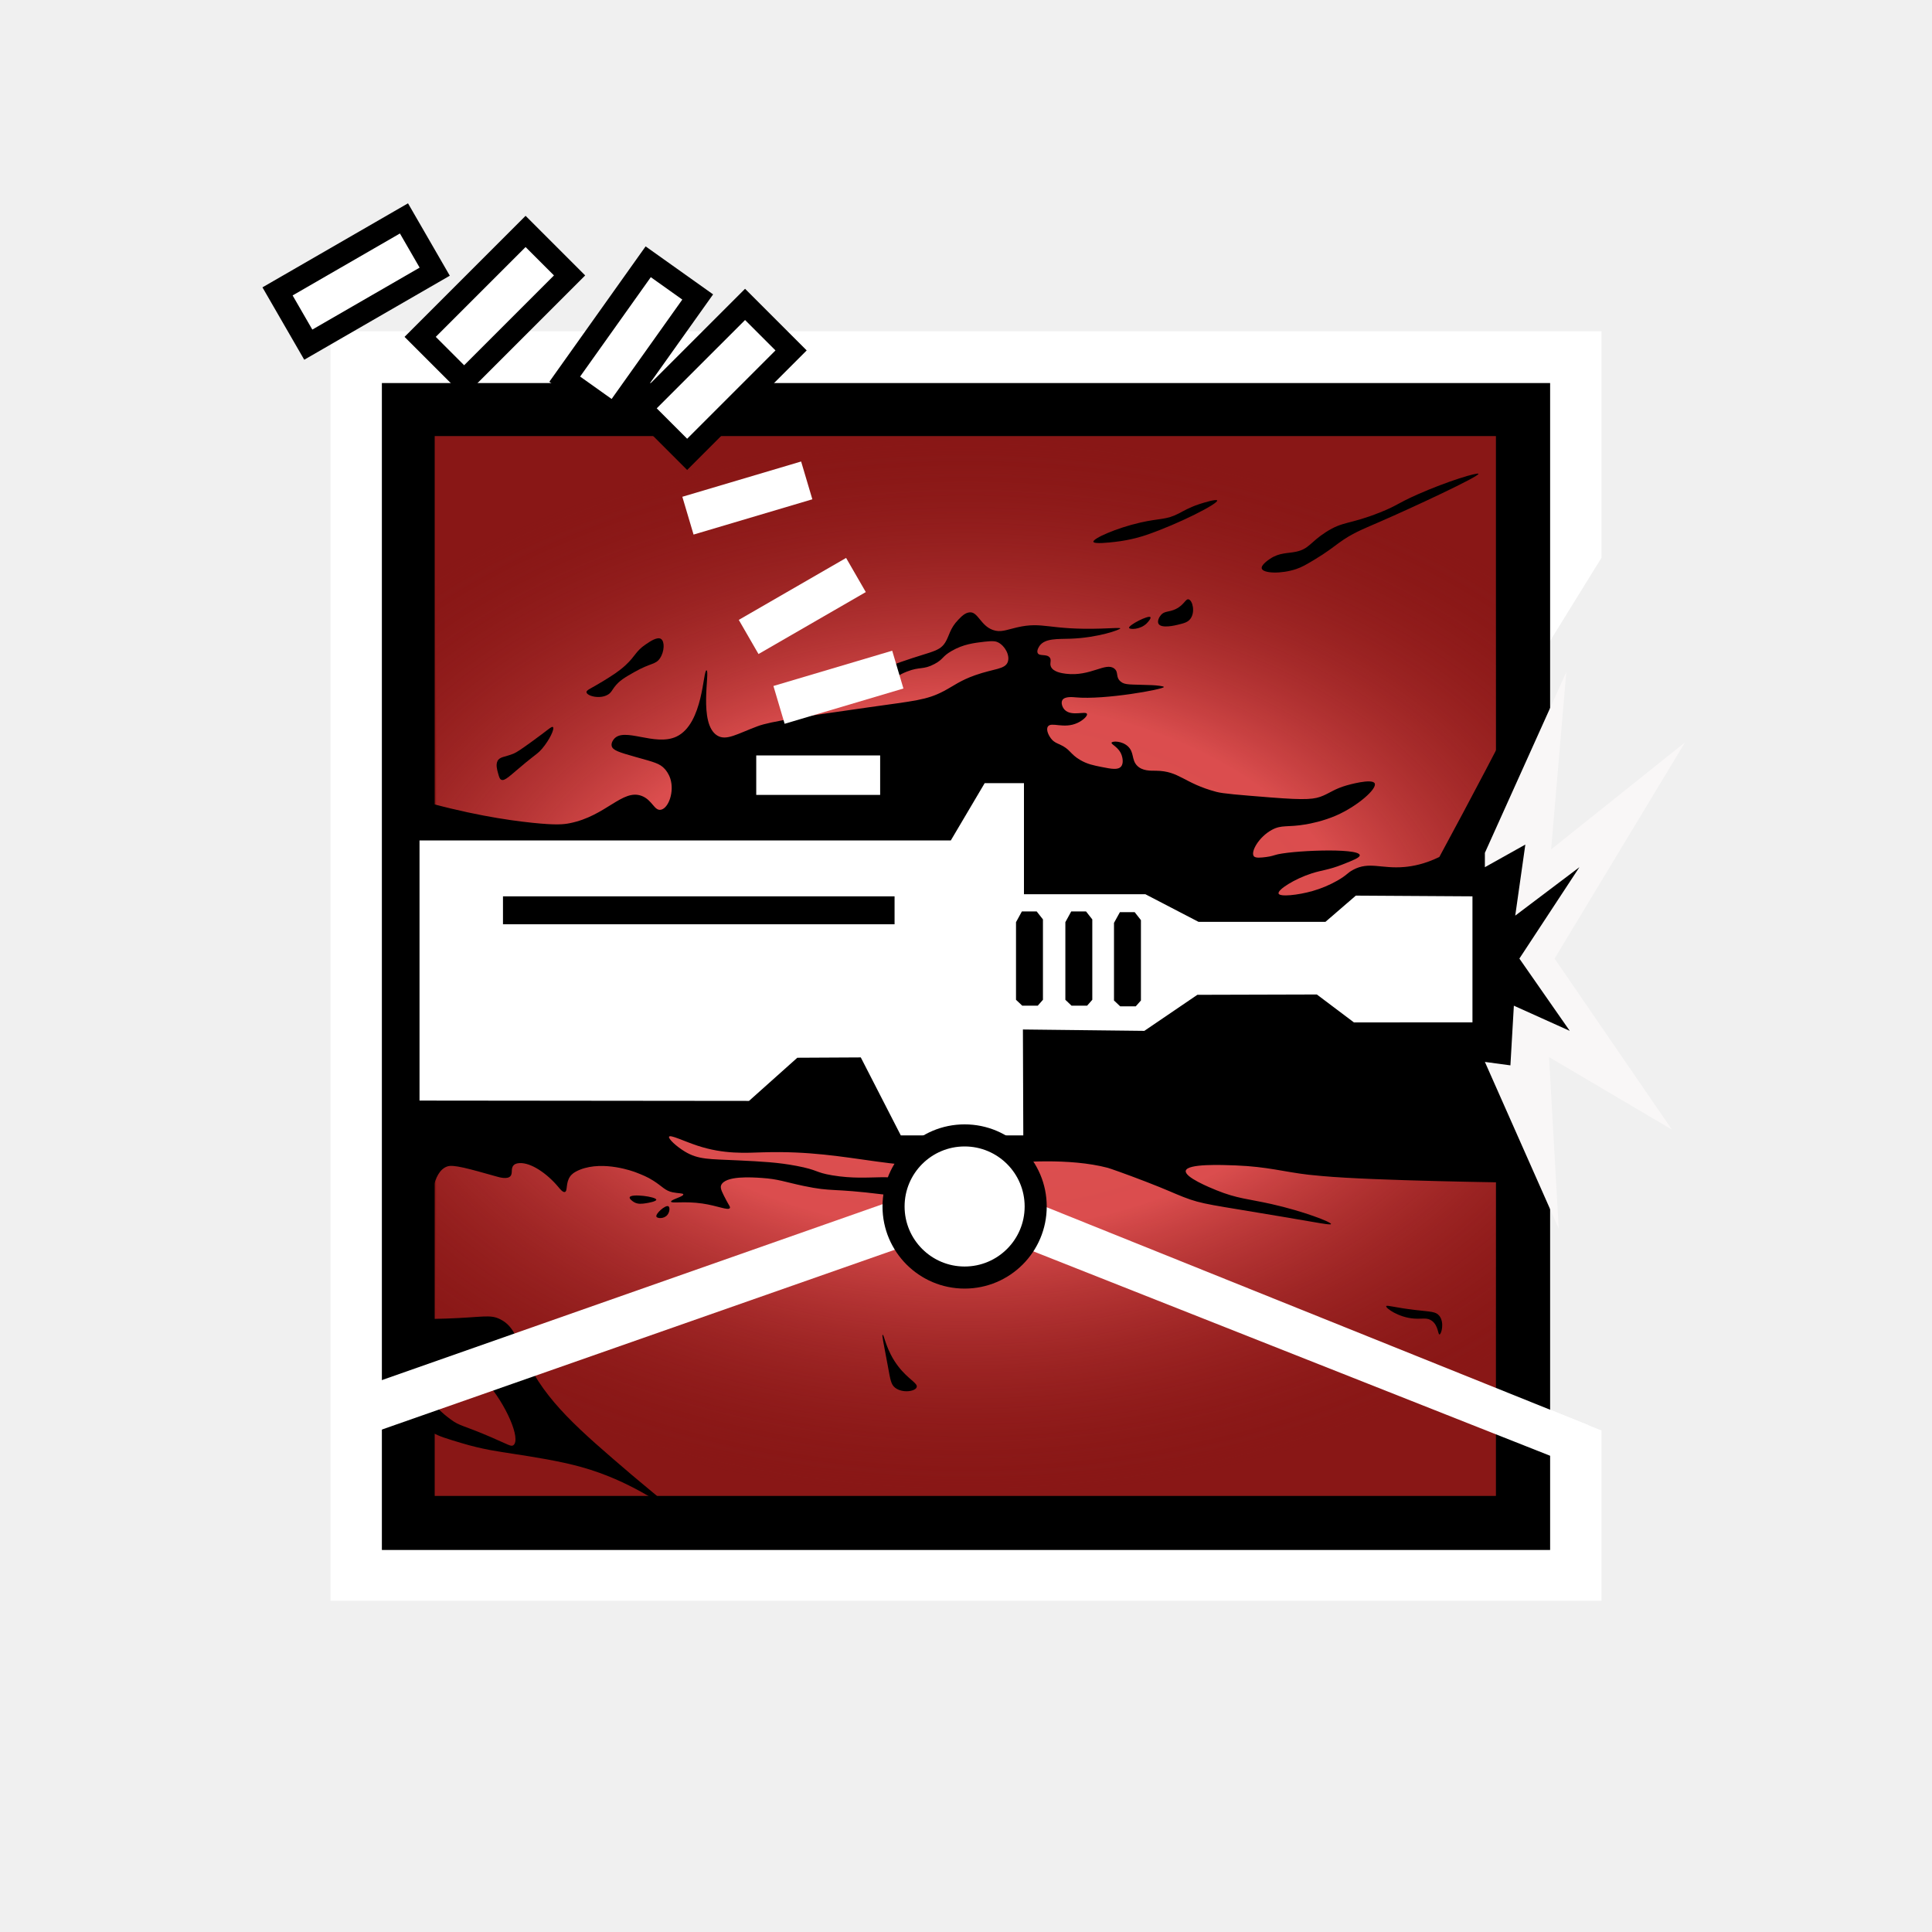
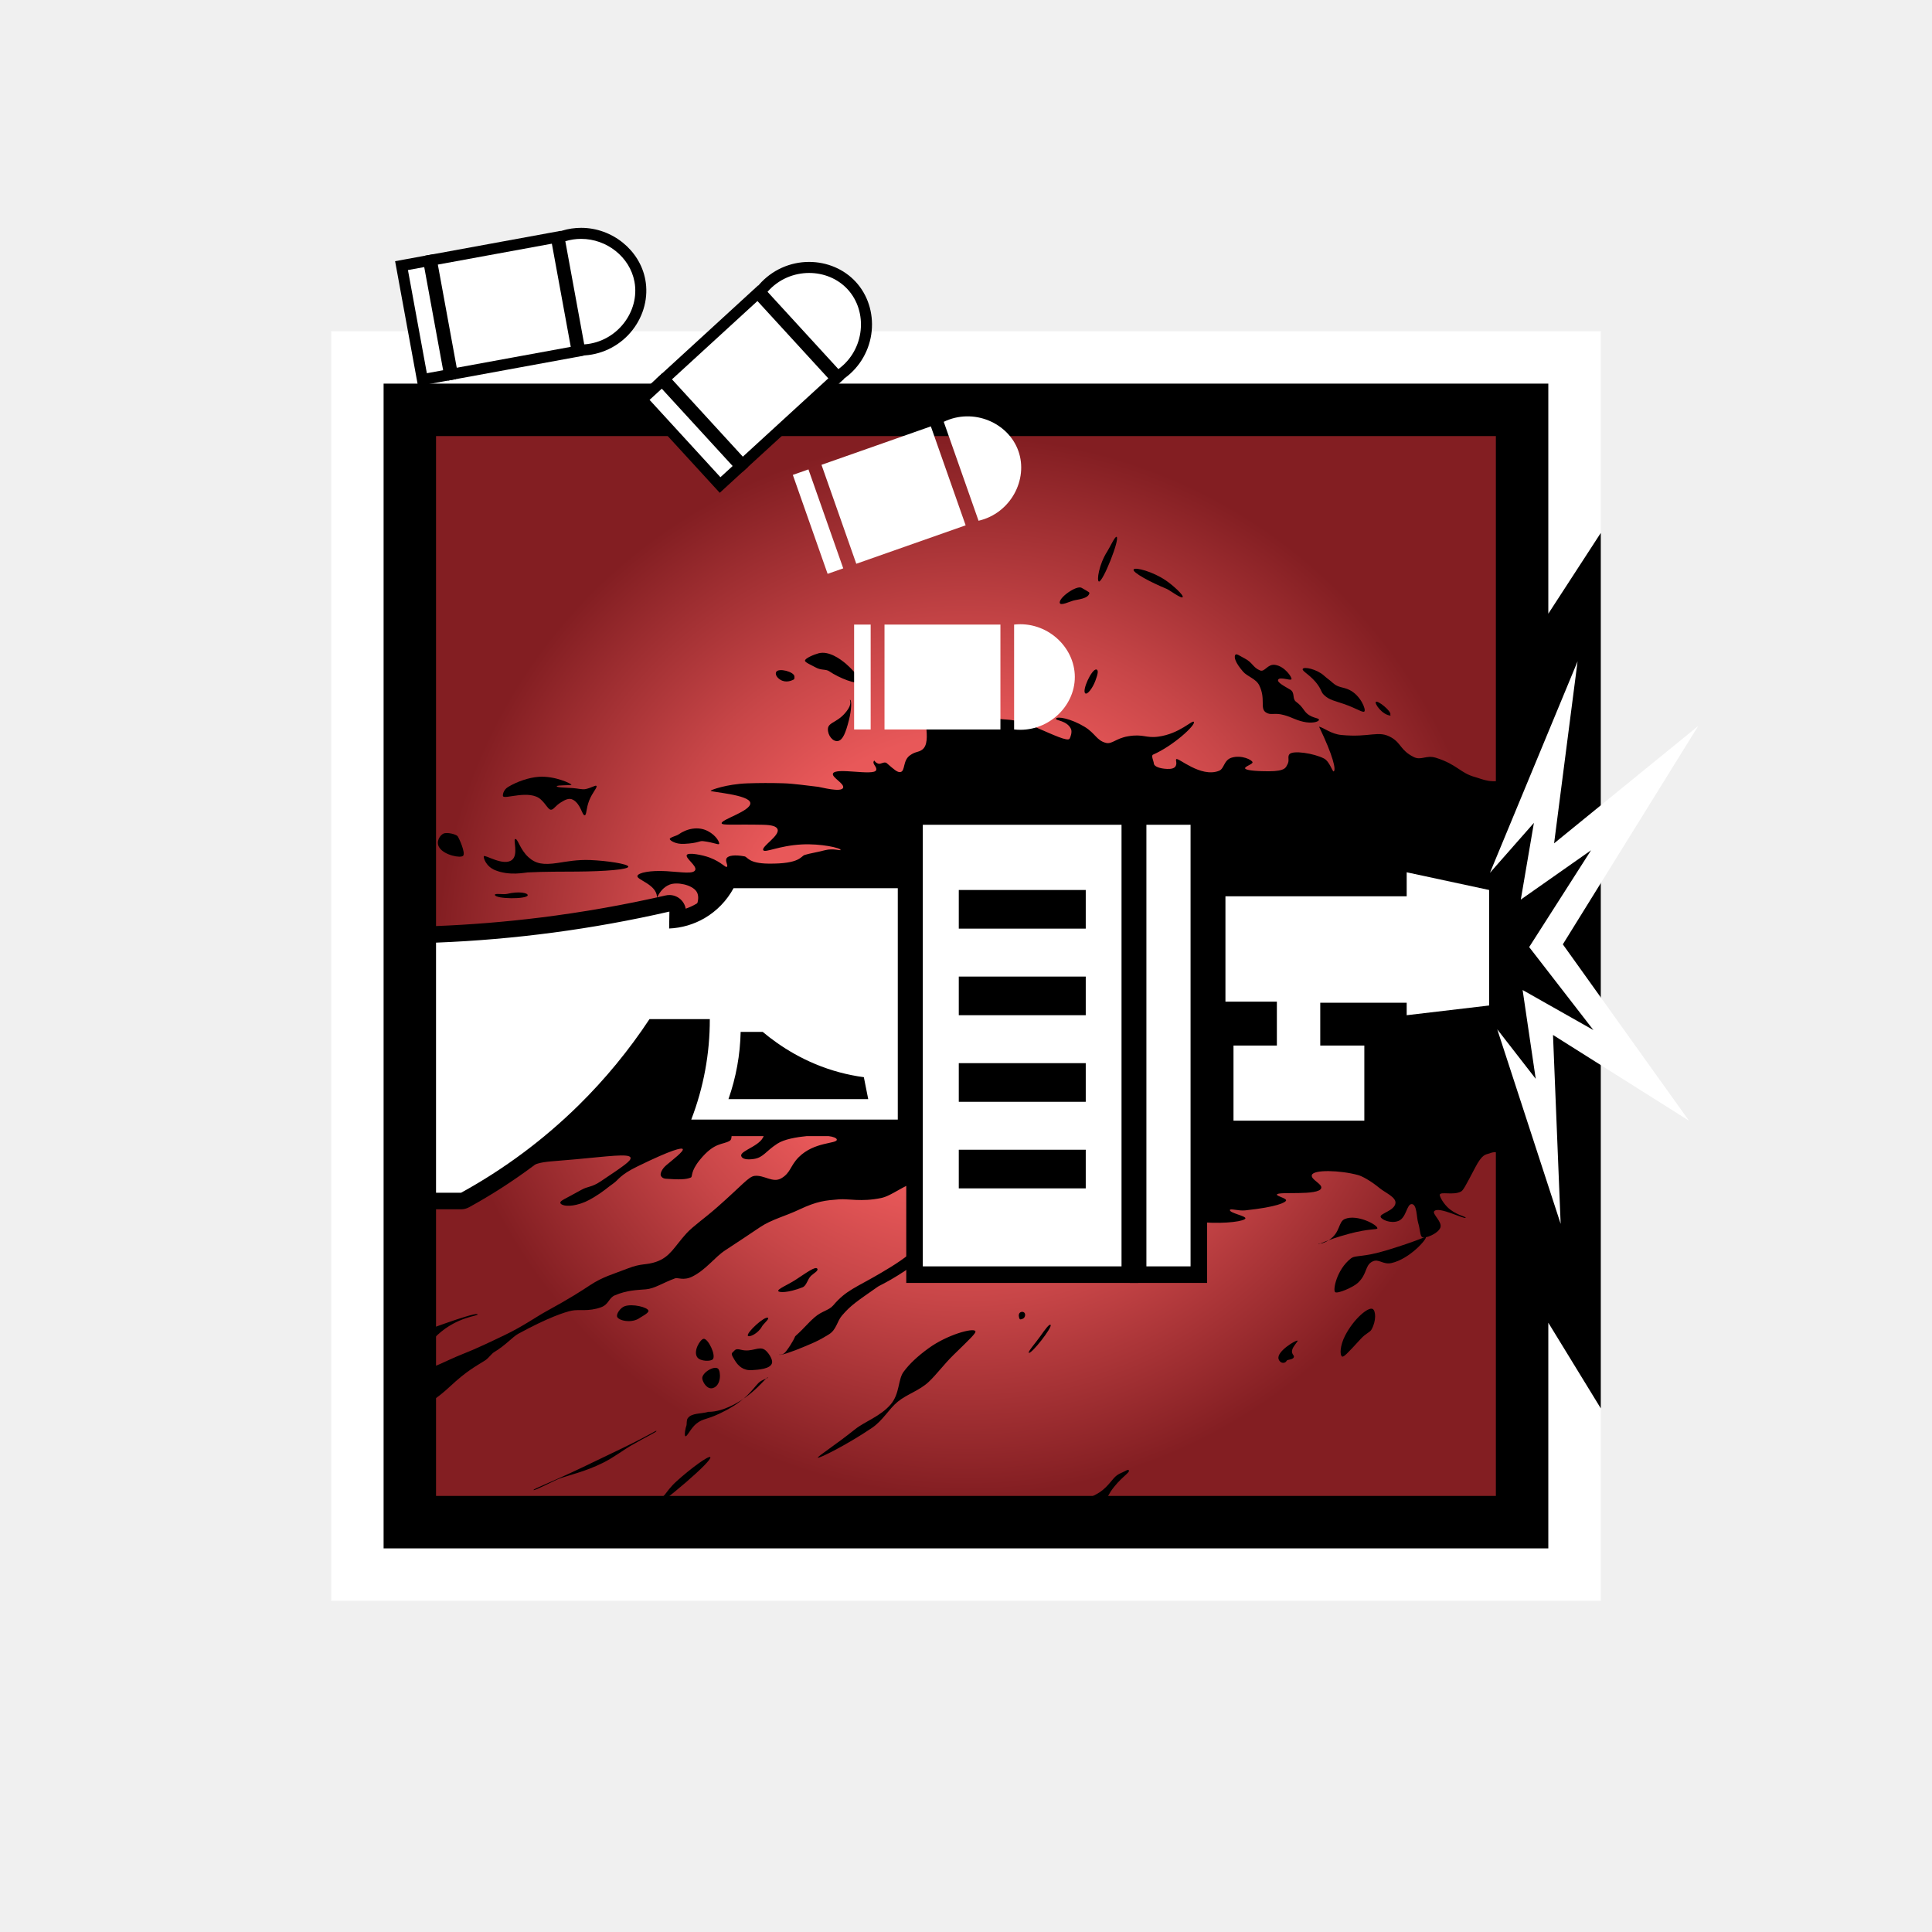
<svg xmlns="http://www.w3.org/2000/svg" viewBox="0 0 350 350">
  <switch>
    <g>
-       <path d="M279.583 118.104l10.545-17.061V60H59.872v230h230.256v-30.851l-10.448-4.219-.097-136.826z" fill="#fff" />
-       <path d="M280.82 280.794H69.18V69.39h211.64v105.702l-2.001 15.518 2.001 19.731v70.453z" />
-       <path fill="#891716" d="M78.75 79H271v192H78.75z" />
-       <radialGradient id="tachanka-a" cx="175" cy="175" r="96" gradientTransform="matrix(0 -1 1.5 0 -87.5 350)" gradientUnits="userSpaceOnUse">
-         <stop offset="0" stop-color="#fd6566" stop-opacity=".75" />
-         <stop offset=".5" stop-color="#f96263" stop-opacity=".726" />
-         <stop offset="1" stop-color="#891716" stop-opacity="0" />
+       <path fill="#fff" d="M60 60h230v230H60z" />
+       <path d="M280.492 280.5h-211v-211h211v41.676L290 96.539v158.604l-9.508-15.521V280.5z" />
+       <radialGradient id="tachanka-a" cx="174.992" cy="175" r="96" gradientUnits="userSpaceOnUse">
+         <stop offset=".433" stop-color="#e85859" />
+         <stop offset=".629" stop-color="#c84648" />
+         <stop offset="1" stop-color="#831e22" />
      </radialGradient>
-       <path fill="url(#tachanka-a)" d="M79 79h192v192H79z" />
+       <path fill="url(#tachanka-a)" d="M78.992 79h192v192h-192z" />
+       <path d="M273.199 141.026c-2.882 1.109-4.651.103-5.941-.244-2.737-.736-3.25-2.283-7.11-3.499-1.809-.569-2.671.557-4.069-.158-2.408-1.231-2.202-2.458-4.004-3.512-2.385-1.395-3.798.044-9.075-.465-1.87-.181-3.069-1.265-4.04-1.512 2.599 5.402 3.086 7.826 2.665 8.105-.242.161-.718-1.794-1.79-2.34-1.842-.939-5.629-1.518-6.25-.762-.393.478.072 1.093-.348 1.832-.286.503-.297 1.246-3.357 1.25-2.744.004-4.255-.214-4.32-.528-.073-.355 1.42-.76 1.347-1.108-.091-.43-1.972-1.364-3.76-.834-1.467.434-1.33 2.002-2.31 2.388-3.337 1.312-7.468-2.534-7.748-2.099-.149.232.165.585-.072 1.174-.193.481-.814.617-1.598.583-1.264-.055-2.362-.411-2.394-1.01-.02-.376-.533-1.405-.151-1.572 3.665-1.598 7.787-5.38 7.405-5.942-.271-.398-2.559 2.143-6.411 2.673-2.325.32-2.747-.537-5.517-.061-2.215.38-2.895 1.483-4.017 1.192-1.671-.434-1.921-1.736-3.83-2.899-2.473-1.506-5.045-1.98-5.204-1.473-.106.337 2.008.319 2.718 1.848.264.568-.121 1.576-.253 1.773-.365.538-2.957-.707-5.93-1.986-1.651-.71-3.386-1.373-5.522-1.487-2.243-.12-4.067-.695-5.591-.3-1.877.487-3.405 1.531-5.337.519-1.836-.962-2.808-2.977-3.451-2.637-1.255.663 1.142 6.467-.894 7.893-.727.509-1.155.28-2.173.996-1.356.953-.846 2.869-1.734 3.037-.559.106-1.141-.442-2.483-1.6-.457-.395-1.085.262-1.578.071-.728-.283-.616-.769-.792-.41-.252.514.636 1.015.451 1.582-.37 1.138-7.409-.561-7.835.642-.241.682 2.096 1.793 1.844 2.554-.305.923-4.029-.105-4.495-.156-2.158-.234-4.363-.589-6.423-.649a100.858 100.858 0 00-6.448.016c-3.768.138-6.621 1.206-6.633 1.345-.021.244 7.03.684 7.188 2.207.153 1.473-5.378 3.014-5.194 3.689.109.401 2.179.153 7.431.262 1.696.035 2.49.285 2.695.808.453 1.152-2.942 3.122-2.597 3.787.294.565 2.844-.823 7.02-1.032 3.419-.172 7.012.625 7.001 1.004-.005.178-1.309-.347-2.82.039-1.887.481-2.574.528-3.683.86-.735.221-.766 1.638-6.552 1.574-3.668-.041-3.762-1.203-4.349-1.313-1.802-.338-2.906-.137-3.22.297-.383.531.296 1.318.031 1.58-.251.248-.946-.837-3.144-1.664-1.241-.466-3.839-.976-4.126-.472-.32.563 1.787 1.913 1.541 2.685-.27.846-2.497.412-5.261.252-2.861-.165-5.082.265-5.231.867-.172.695 3.388 1.488 3.547 3.747.066.935-.744 1.193-.579 1.286.278.156.652-2.609 2.889-3.471 1.339-.515 3.986.02 4.831 1.23.831 1.191-.052 3.431-1.266 4.346-1.953 1.473-4.683-.676-9.445-1.423-2.305-.361-3.333.54-5.526 1.082-1.376.34-3.379-.368-5.969.087-3.993.7-6.282 1.132-8.445 1.153-2.395.023-4.413.91-8.355 1.537-1.855.295-4.409-.269-7.202.52-2.064.583-4.708 1.131-7.172 2.127.033 2.374-.011 5.022.022 7.396s.446 4.742.479 7.116-.147 4.75-.114 7.124-.181 4.751-.148 7.124.241 4.745.274 7.118.951 4.166.984 6.539c3.487.867 5.868 1.06 8.274 1.126 4.101.113 7.077.62 8.91-.384.912-.5 2.748-2.354 6.032-3.295 1.28-.367 2.736-.392 6.798-.754 5.704-.509 9.75-1.112 9.938-.288.126.55-1.023 1.354-5.429 4.3-1.671 1.118-2.247.825-3.528 1.551-2.879 1.631-3.831 1.913-3.761 2.329.07.413 1.144.752 2.896.347 1.203-.278 2.083-.696 3.211-1.376 1.711-1.031 2.276-1.63 3.582-2.553.858-.606 1.092-1.455 4.206-2.981 6.462-3.168 8.085-3.446 8.274-3.188.274.373-1.789 1.918-2.97 2.926-.843.719-1.105 1.506-1.01 1.839.067.236.346.575.91.617 2.421.179 3.7.154 4.548-.223.366-.163-.158-1.009 1.637-3.208 2.66-3.26 4.133-2.683 5.386-3.429.697-.415.015-1.892.741-2.434 1.477-1.101 2.127-1.948 2.871-2.015.945-.086 2.669 1.924 2.633 3.11-.066 2.165-4.4 3.032-4.148 4.065.138.566 1.026.743 2.288.55 1.74-.266 2.102-1.367 4.245-2.761 1.27-.826 3.323-1.157 5.591-1.43 2.583-.311 5.207.108 5.197.701-.014.772-4.101.337-6.927 3.192-1.51 1.525-1.434 2.821-3.136 3.804-1.559.901-3.098-.644-4.836-.439-1.088.128-2.192 1.643-6.74 5.648-2.459 2.165-4.398 3.446-5.607 4.772-2.193 2.406-2.926 4.272-5.486 5.146-1.949.665-2.545.193-5.159 1.211-2.687 1.047-4.514 1.509-6.778 3-1.524 1.003-3.587 2.365-7.946 4.744-1.838 1.003-4.281 2.756-7.558 4.319-2.331 1.112-4.981 2.412-7.954 3.579-2.241.88-5.037 2.447-8.971 3.626-.374 1.769-2.119 2.554-2.492 4.323-.374 1.769-.245 3.819-.618 5.588.808-.515 1.817-2.12 3.234-3.22 1.676-1.301 2.927-.888 6.898-4.587 3.019-2.811 4.496-3.544 6.375-4.731.571-.36 1.163-1.216 1.607-1.48 2.084-1.242 3.362-2.777 4.386-3.335 5.492-2.995 8.458-3.929 9.648-4.184 1.347-.288 3.06.218 5.349-.619 1.433-.525 1.377-1.694 2.501-2.164 2.224-.928 3.886-.946 5.603-1.085 1.628-.132 3.023-1.158 5.324-1.996.467-.17 1.536.477 3.126-.327 2.514-1.27 4.035-3.51 5.962-4.762 2.265-1.472 4.287-2.833 6.304-4.186 2.048-1.374 4.585-1.999 7.008-3.146 3.352-1.585 4.793-1.683 7.284-1.886 1.683-.137 4.022.508 7.628-.239 1.969-.408 4.037-2.347 7.01-3.167 1.794-.494 4.536-.713 5.414.336.861 1.029-.129 3.627-1.73 6.207-1.087 1.751-2.333 3.79-3.889 5.289-2.202 2.122-4.481 3.514-6.865 4.919-4.548 2.681-6.271 3.092-8.618 5.862-.789.932-2.057 1.006-3.376 2.165-1.424 1.251-1.676 1.777-3.514 3.435 0 0-.436 1.125-1.671 2.744-.622.816-1.284.526-1.245.573.193.234 2.198-.438 4.809-1.538 2.24-.944 2.62-1.162 4.175-2.101 1.416-.855 1.481-2.349 2.397-3.42 1.629-1.905 2.64-2.526 6.513-5.247.394-.277 3.302-1.48 8.179-5.198 3.083-2.35 4.695-4.767 6.257-6.141 4.384-3.856 4.596-3.913 7.13-4.968 2.091-.87 4.224-1.246 6.669-1.245 2.053.001 4.109 1.121 6.638 1.6 2.031.385 4.354.245 6.812.867 2.043.517 4.348.728 6.754 1.368.467.124 4.709 1.653 10.492 2.067 4.293.307 7.602-.241 7.655-.728.048-.445-2.88-.962-2.818-1.501.039-.343 1.545.192 2.769.062 5.826-.616 7.378-1.457 7.416-1.814.042-.401-1.71-.747-1.666-1.051.091-.631 7.633.289 8.031-1.178.206-.759-1.918-1.543-1.703-2.348.275-1.033 5.138-.893 8.401-.002.651.178 2.191.97 3.866 2.352.995.821 2.968 1.629 2.888 2.686-.108 1.428-2.895 1.912-2.694 2.538.165.512 1.86 1.261 3.229.728 1.466-.571 1.478-3.084 2.417-3.049.948.035.855 2.398 1.148 3.367.387 1.278.328 2.342.735 2.624.456.316 2.844-.592 3.29-1.719.413-1.043-1.516-2.486-1.113-2.98.798-.978 5.516 1.556 5.699 1.17.094-.199-1.961-.534-3.342-1.953-.994-1.021-1.398-2.045-1.346-2.224.173-.596 2.471.169 3.835-.557.402-.214.72-.801 2.574-4.34 1.292-2.467 1.863-2.334 2.543-2.558.66-.217 1.559-.765 3.535 1.262 0-2.319-.517-4.571-.517-6.891 0-2.319 1.404-4.638 1.404-6.958s-.741-4.638-.741-6.958-.541-4.638-.541-6.958c0-2.319.739-4.638.739-6.958s.576-4.638.576-6.958-.67-4.638-.67-6.958c0-2.319-.127-4.638-.127-6.958s.149-4.638.149-6.958-.39-4.326-.39-6.645zM223.754 118.685c-.192.416-.002 1.302 1.417 2.963.794.93 2.361 1.294 2.954 2.507 1.212 2.477.072 4.155 1.195 4.901.923.613 1.517-.016 3.297.487 1.628.46 1.833.807 3.436 1.195 1.537.372 2.841.058 2.891-.338.052-.413-1.573-.218-2.596-1.609-.722-.982-.792-1.069-1.589-1.692-.691-.54-.119-1.624-1.02-2.162-1.015-.606-2.476-1.336-2.177-1.828.338-.557 2.282.268 2.403-.062.123-.336-1.226-2.35-2.977-2.601-1.375-.197-1.856 1.361-2.72 1.008-1.306-.534-1.347-1.445-2.777-2.168-.949-.481-1.547-1.014-1.737-.601zM235.992 121.209c-.131.419 1.565 1.129 2.81 2.953.653.956.518 1.22 1.046 1.731.998.964 1.989 1.066 3.727 1.678 2.156.76 3.284 1.564 3.58 1.334.381-.296-.659-2.931-2.697-3.921-1.161-.564-2-.366-2.987-1.254-.75-.674-.926-.717-1.624-1.344-1.308-1.174-3.698-1.683-3.855-1.177zM249.248 127.155c-.267.274 1.128 2.386 2.741 2.497.159.011-.201.01-.114-.202.241-.583-2.288-2.642-2.627-2.295zM205.369 103.168c-.281.532 3.069 2.311 6.004 3.521.498.205 2.667 1.839 2.881 1.488.214-.351-1.745-2.135-3.042-3.02-2.337-1.596-5.585-2.476-5.843-1.989zM202.286 97.261c.634.354-2.504 8.268-3.21 8.085-.432-.112.001-3.098 1.52-5.459.486-.756 1.399-2.788 1.69-2.626zM195.962 106.501c-.927-.575-4.339 1.895-3.953 2.777.201.459 1.719-.27 2.399-.467.789-.228 2.79-.313 2.952-1.4.021-.141-.986-.654-1.398-.91zM198.605 121.286c-.823-.126-2.652 3.837-1.993 4.325.382.284 1.321-.949 1.81-2.246.443-1.174.645-2.008.183-2.079zM145.827 119.704c.029.315 1.2.797 1.922 1.199 1.064.594 1.82.258 2.492.716 1.801 1.227 5.061 2.502 5.445 1.843.373-.64-2.084-2.921-2.464-3.24-1.072-.9-3.093-2.345-4.923-1.874-.751.192-2.513.909-2.472 1.356zM140.609 121.738c-.213.405.118 1.031.793 1.425 1.02.596 1.996.112 2.248.012.3-.118.282-.259.269-.629-.029-.844-2.888-1.611-3.31-.808z" />
+       <path d="M154.003 126.777c-.188-.049.401.505-.348 1.659-1.616 2.491-3.61 2.292-3.672 3.597-.055 1.161.874 2.376 1.817 2.207.896-.161 1.419-1.536 1.991-3.779.485-1.905.518-3.603.212-3.684zM122.929 151.161c1.498-1.062 3.564-1.506 5.292-.608 1.623.843 2.198 2.15 2.044 2.342-.15.188-.93-.272-2.875-.512-.75-.093-.745.354-3.46.492-1.542.079-2.483-.58-2.586-.836-.13-.322 1.166-.581 1.585-.878zM92.031 142.577c1.635-.993 3.778-1.716 5.513-1.846 2.95-.222 5.986 1.243 5.978 1.437-.006.141-2.642.012-2.663.277-.019.24 1.905.246 2.904.322.942.072 1.76.307 2.327.182 1.121-.247 1.8-.756 1.956-.577.228.263-.747 1.207-1.316 2.663-.561 1.437-.451 2.604-.792 2.657-.487.076-.689-2.016-2.133-2.809-.716-.393-1.434.007-2.197.478-1.04.643-1.284 1.294-1.769 1.328-.496.035-.849-.904-1.832-1.827-2.04-1.917-6.636.019-6.889-.634-.069-.18.04-1.121.913-1.651zM113.826 157.006c.008-.491-3.867-1.077-6.851-1.2-2.402-.099-4.31.277-5.908.519-2.687.407-4.016.157-5.34-1.042-1.52-1.377-1.91-3.36-2.378-3.29-.439.066.597 2.788-.571 3.764-1.525 1.275-4.96-1.024-5.128-.635-.104.242.363 1.837 2.041 2.518 2.64 1.071 5.366.432 5.895.405 3.144-.158 6.245-.131 8.972-.151 5.123-.036 9.26-.379 9.268-.888zM80.321 151.02c.671-.311 2.313.122 2.579.462.233.298 1.463 2.99 1.013 3.535-.416.503-3.415-.076-4.318-1.462-.728-1.118.17-2.277.726-2.535zM91.905 161.928c2.011-.498 3.776-.187 3.69.273-.133.717-5.803.691-5.944-.078-.065-.36 1.507-.011 2.254-.195zM138.544 244.523c-1.099-.741-2.302.523-4.338-.008-1.062-.277-1.065.145-1.395.395-.433.327-.227.622.252 1.438.656 1.118 1.581 1.969 3.166 1.866 1.087-.071 3.462-.193 3.645-1.366.102-.658-.732-1.922-1.33-2.325zM139.104 249.545c-.23-.253-2.487 3.267-6.947 5.287-2.329 1.055-3.798.927-3.799.927-1.246.395-3.086.169-3.779 1.189-.239.351-.154 1.124-.216 1.273-.167.397-.446 1.769-.199 1.953.268.199.953-1.409 1.947-2.23 1.379-1.139 1.986-.597 5.469-2.477 3.655-1.973 4.575-3.602 5.779-4.883.638-.68 1.869-.903 1.745-1.039zM176.687 241.137c-.429-.626-5.136.69-8.444 3.094-2.04 1.483-3.47 2.825-4.556 4.295-1.022 1.384-.673 3.962-2.323 5.888-1.874 2.189-4.698 3.101-6.446 4.501-3.613 2.896-6.881 4.966-6.76 5.15.152.232 5.304-2.341 9.797-5.382 1.999-1.353 3.071-3.439 4.683-4.754 1.681-1.37 3.92-2.001 5.617-3.599 1.453-1.37 2.726-3.154 4.493-4.88 3.07-2.997 4.157-3.995 3.939-4.313zM148.063 229.843c-.331-.513-2.001.748-3.926 2.001-1.458.949-3.365 1.688-3.136 2.06.157.255 1.671.358 4.379-.692.768-.297.893-1.498 1.574-2.114.517-.468 1.346-.887 1.109-1.255zM127.473 242.538c-.611.056-1.987 2.299-1.123 3.387.563.709 2.384.738 2.771.33.66-.693-.839-3.791-1.648-3.717zM130.098 247.962c-.697-.658-3.033.758-2.872 1.817.094.615.874 2.028 1.958 1.671 1.531-.503 1.399-3.03.914-3.488zM135.483 241.975c-.296-.522 3.039-3.619 3.646-3.232.286.183-.849 1.097-1.102 1.573-.672 1.264-2.334 2.029-2.544 1.659zM118.91 259.232c.098.178-1.572.896-4.523 2.608-1.6.929-3.267 2.232-5.136 3.155-3.37 1.665-6.119 2.203-7.98 2.895-.803.299-4.525 2.259-4.616 2.043-.082-.195 3.107-1.362 8.799-4.08 2.905-1.387 5.243-2.512 7.114-3.417 5.622-2.719 6.264-3.345 6.342-3.204zM128.68 263.976c-.264-.348-3.52 2.019-6.116 4.369-1.104.999-1.71 1.898-2.115 2.406-.542.679-2.01 1.828-1.838 2.002.233.237 2.943-1.885 5.646-4.212 2.699-2.323 4.648-4.267 4.423-4.565zM86.518 238.115c.121.322-3.594.373-7.203 3.664-1.794 1.636-2.677 4.361-3.415 4.047-.542-.23-.735-2.177-.42-3.029.437-1.186 1.949-1.905 2.82-2.219 7.252-2.615 8.15-2.643 8.218-2.463zM190.322 240.018c-.212-.224-.902.687-1.921 2.139-.664.945-2.253 2.767-2.022 2.913.462.294 4.32-4.653 3.943-5.052zM185.423 237.702c-.367-.157-1.058.049-.81.971.124.46.234.365.564.273.621-.174.706-1.048.246-1.244zM113.162 236.635c1.394-.496 4.184.174 4.314.819.083.41-1.332 1.116-1.529 1.264-1.495 1.117-3.997.517-4.166-.225-.117-.513.604-1.581 1.381-1.858zM203.17 266.813c-1.335.535-1.482 1.259-2.863 2.636-1.44 1.436-2.941 1.649-2.826 2.039.097.329 1.435.9 2.27.549.768-.323 1.098-1.3 1.463-1.839 1.704-2.512 3.532-3.389 3.29-3.831-.144-.261-.725.202-1.334.446zM235.039 242.876c-.159-.197-3.852 1.966-3.41 3.327.283.872 1.195.859 1.468.304.132-.269 1.348-.13 1.309-.807-.015-.256-.851-.656.109-1.963.752-1.025.571-.804.524-.861zM243.131 245.745c-.443-.257-.392-1.962.554-3.796 1.575-3.055 4.22-5.249 4.986-4.817.576.325.684 2.127-.205 3.716-.311.555-.984.645-1.966 1.719-2.45 2.679-3.094 3.337-3.369 3.178zM241.874 234.083c-.453-.366.294-4.102 2.84-6.093.879-.688 2.036-.11 6.741-1.561 5.664-1.746 6.793-2.463 6.857-2.325.186.394-2.956 3.971-6.227 4.707-1.581.356-2.296-.874-3.476-.263-1.376.711-.863 2.194-2.611 3.85-.844.799-3.696 2.031-4.124 1.685zM238.858 225.346c.063.177 1.253-.673 5.468-1.816 3.812-1.034 5.204-.701 5.206-1.023.002-.633-3.708-2.595-5.903-1.671-1.237.521-.762 2.466-2.897 3.822-1.384.879-1.918.566-1.874.688z" />
      <g>
-         <path d="M230.083 101.233c1.711-1.151 3.191-.953 4.747-1.292 2.317-.506 2.528-1.708 5.337-3.524 3.179-2.055 4.185-1.339 9.794-3.569 3.283-1.305 2.972-1.564 6.844-3.278 5.479-2.426 10.91-4.036 11.028-3.736.181.456-11.675 6.004-18 8.75-3.038 1.319-4.898 2.034-7.25 3.75-.908.662-2.271 1.752-4.5 3.083-1.464.874-2.218 1.319-3.25 1.667-2.728.92-5.985.801-6.25-.083-.189-.632 1.175-1.549 1.5-1.768zM198.079 98.151c-.139-.572 4.099-2.477 8.505-3.485 3.595-.823 4.644-.44 7-1.667.76-.396 1.871-1.071 3.667-1.667.827-.274 3.12-.97 3.25-.667.239.557-6.926 4.229-12.833 6.25-.554.19-2.725.919-5.667 1.25-1.042.119-3.814.431-3.922-.014zM90.208 140c-.166-.609-.401-1.471-.083-2.125.392-.807 1.339-.712 2.875-1.333.645-.261 1.513-.882 3.25-2.125 2.969-2.125 3.674-2.902 3.917-2.708.35.28-.593 2.311-1.958 3.917-.745.876-1.009.911-3.042 2.583-2.723 2.239-3.713 3.379-4.375 3.042-.282-.145-.382-.513-.584-1.251zM116.958 116.75c.802-.547 2.117-1.445 2.792-1 .692.457.628 2.275-.188 3.496-.797 1.195-1.623.786-4.646 2.504-1.753.996-2.732 1.552-3.618 2.732-.471.628-.571.972-1.091 1.309-1.458.946-3.86.307-3.958-.375-.062-.426.806-.658 3.042-2.042 1.602-.991 2.824-1.748 4.042-2.875 1.822-1.686 1.789-2.496 3.625-3.749zM215.333 108.583c-.565-.155-.768.99-2.333 1.75-1.255.61-2.02.308-2.688 1.084-.347.403-.689 1.122-.437 1.583.496.911 3.017.295 3.542.167 1.066-.26 1.774-.433 2.25-1.083.889-1.216.386-3.303-.334-3.501zM208.413 111.808c-.334-.435-4.031 1.462-3.871 1.942.106.319 2.03.343 3.208-.833.27-.27.813-.914.663-1.109zM120.903 220.091c.434-.534.486-1.385.19-1.56-.527-.313-2.417 1.379-2.177 1.885.159.334 1.371.432 1.987-.325zM114.075 216.896c-.091.277.492.713.787.885.705.413 1.44.304 2.164.197.456-.068 1.88-.33 1.869-.639-.018-.551-4.587-1.153-4.82-.443zM256.481 237.327c2.713.316 3.639.253 4.269 1.048.964 1.216.365 3.343.031 3.375-.296.028-.205-1.607-1.375-2.469-.889-.655-1.741-.3-3.219-.406-2.829-.203-5.172-1.898-5.063-2.25.082-.259 1.477.251 5.357.702zM159.906 241.813c-.178.048.131 1.263.938 5.688.465 2.549.578 3.333 1.331 3.912 1.308 1.005 3.614.674 3.887-.1.261-.737-1.494-1.397-3.313-3.75-2.26-2.926-2.573-5.824-2.843-5.75zM114.375 267.125c-9.566-8.179-15.49-13.244-19.125-21-1.584-3.379-2.064-5.841-4.625-7.125-1.879-.942-3.085-.352-9.875-.125-5.807.194-6.23-.194-7.125.5-4.056 3.146-1.951 16.222 4.813 20.188 1.092.64 2.442 1.046 5.143 1.857 3.905 1.174 6.775 1.547 9.42 1.955 3.571.551 8.297 1.281 12.25 2.375 9.153 2.534 14.728 7.185 15.063 6.688.236-.353-2.679-2.526-5.939-5.313zM93 261.813c-.409.301-.84-.07-4-1.438-5.089-2.203-5.692-1.988-7.375-3.25-1.187-.89-4.174-3.13-3.75-5.438.462-2.513 4.822-4.289 7.795-3.188.987.366 1.642.982 2.33 1.75 3.682 4.114 6.432 10.511 5 11.564z" />
-         <path d="M277.5 123.375a1463.596 1463.596 0 01-16.75 31.875c-2.657 1.296-4.857 1.685-6.313 1.813-4.214.37-6.367-1.044-9.281.5-1.157.613-1.075.95-2.938 2a20.34 20.34 0 01-4.406 1.844c-2.656.761-5.982 1.112-6.188.469-.219-.684 2.904-2.669 6.042-3.667 1.88-.598 2.997-.597 5.5-1.583 1.987-.783 3.22-1.269 3.167-1.708-.169-1.386-12.966-.832-15.417 0-.067.023-.667.229-1.5.333-.919.115-2.002.26-2.292-.167-.57-.838.971-3.494 3.292-4.75 1.804-.976 2.781-.404 6.208-1 .694-.121 3.108-.571 5.5-1.625 3.828-1.686 7.388-4.824 6.917-5.792-.47-.965-4.912.313-5.125.375-2.06.603-2.869 1.267-4.167 1.833-1.564.683-2.999.859-9.625.333-5.688-.452-8.532-.677-9.75-1-5.933-1.571-6.688-3.791-10.958-3.833-.933-.009-2.445.081-3.417-.917-1.048-1.076-.494-2.417-1.667-3.5-1.097-1.013-2.821-.984-2.958-.667-.136.314 1.332.792 1.833 2.292.092.276.426 1.408-.125 2.042-.558.643-1.724.427-3.458.083-1.542-.306-2.658-.527-3.958-1.292-1.864-1.096-1.732-1.913-3.667-2.792-.498-.226-.994-.393-1.458-.917-.521-.587-1.1-1.73-.708-2.333.61-.938 2.873.504 5.375-.667 1.008-.471 1.844-1.268 1.708-1.625-.221-.583-2.832.514-4.042-.75-.459-.48-.694-1.277-.417-1.75.418-.714 1.92-.547 2.417-.5 5.212.489 15.978-1.462 15.976-1.88-.001-.143-1.267-.297-2.161-.334-3.937-.162-4.881.034-5.69-.662-.953-.82-.298-1.655-1.114-2.321-1.552-1.267-4.298 1.462-8.766.923-.694-.084-2.343-.313-2.745-1.31-.255-.633.168-1.138-.199-1.624-.532-.704-1.833-.193-2.176-.793-.269-.47.269-1.243.333-1.333.997-1.4 3.327-1.208 5.625-1.292 5.014-.182 9.027-1.645 9-1.875-.016-.137-1.488-.02-3.458.042-9.552.301-10.484-1.33-15.292-.208-1.938.452-2.942.95-4.333.458-2.253-.795-2.72-3.371-4.25-3.188-.804.097-1.383.677-2 1.313-1.583 1.629-1.629 2.922-2.375 4.125-1.213 1.954-2.957 1.547-10.625 4.5-3.09 1.19-4.144 1.771-4.083 2.292.064.543 1.331.933 2.375.958 2.069.051 2.542-1.346 5.375-2.458 2.412-.947 2.925-.27 5-1.375 1.695-.903 1.296-1.324 3.125-2.375 2.116-1.216 4.021-1.44 5.958-1.667 1.599-.188 2.077-.055 2.438.125 1.262.63 2.192 2.383 1.75 3.563-.501 1.338-2.486 1.182-5.875 2.375-2.735.962-3.893 1.925-5.688 2.875-3.153 1.668-5.402 1.777-13.5 2.932-11.907 1.699-17.861 2.549-20.25 3.443-3.747 1.401-5.668 2.691-7.313 1.688-3.467-2.115-1.268-11.72-1.938-11.813-.665-.092-.556 9.687-5.438 12-3.935 1.864-9.57-1.853-11.375.5-.101.132-.491.64-.375 1.188.164.78 1.245 1.138 4.313 2 3.41.959 4.397 1.169 5.313 2.188.19.211.702.819 1 1.75.747 2.333-.293 5.321-1.688 5.625-1.217.265-1.557-1.762-3.5-2.5-3.475-1.321-6.448 3.623-13 4.938-1.17.235-2.545.372-6.75-.063-4.711-.487-11.987-1.589-21.5-4.375l-2.38 3.432-.74 54.63c2.715 12.462 4.301 15.498 5.276 15.406 1.31-.124.949-5.841 3.884-6.846 1.102-.378 3.748.368 9.04 1.86.417.117 1.853.524 2.399-.107.447-.518.006-1.395.582-1.973.336-.337.814-.366 1.109-.38 2.033-.094 4.905 1.851 6.95 4.29.346.412.853 1.06 1.224.938.518-.171.104-1.621.938-2.813.165-.235.585-.756 1.839-1.245 4.272-1.666 9.693.362 10.036.495 1.163.45 2.091.809 3.24 1.542 1.634 1.043 2.077 1.799 3.479 2.083 1.062.215 1.875.141 1.917.375.072.399-2.286.946-2.229 1.313.058.37 2.472-.129 5.688.344 2.775.408 4.682 1.325 4.969.813.119-.212-.155-.461-.635-1.385-.64-1.231-1.171-2.157-.958-2.708.697-1.807 5.543-1.479 7.396-1.354 3.021.204 4.142.727 7.521 1.438 5.411 1.139 4.825.353 14.375 1.542 3.444.429 6.013.881 6.333.083.224-.558-.768-1.442-1.004-1.652-3.156-2.808-7.237-.663-14.496-1.89-3.148-.532-2.455-.949-6.458-1.708-3.366-.639-6.173-.784-10.667-1-5.082-.245-7.071-.104-9.542-1.583-1.565-.938-3.078-2.363-2.875-2.708.235-.399 2.671.814 5.125 1.625 4.846 1.601 8.772 1.303 11.958 1.208 16.57-.492 23.676 4.192 42.588 2.13 3.566-.389 12.835-1.152 19.807.682.314.083 3.14 1.059 6.875 2.5 3.861 1.489 5.019 2.082 6.813 2.781 3.559 1.387 4.922 1.362 18.031 3.594 6.554 1.116 8.662 1.539 8.719 1.313.09-.361-5.046-2.336-10.781-3.625-4.132-.929-6.215-.971-9.969-2.5-1.211-.493-5.804-2.364-5.563-3.531.271-1.313 6.513-1.068 9.063-.969 5.768.226 8.764 1.177 13.188 1.688 0 0 .954.099 2.516.242 9.382.855 34.295 1.176 35.922 1.196l2.313-27.125 16.813 8-16.688-22.188 13.125-20.063-.301.174-12.699 7.326-.564-37.002z" />
+         <path d="M78.992 217.577a1.5 1.5 0 01-1.5-1.5v-45.309a1.5 1.5 0 011.441-1.499c6.38-.249 12.825-.774 19.157-1.56a228.414 228.414 0 0022.843-4.029 1.503 1.503 0 011.835 1.485l-.022 1.372a12.409 12.409 0 004.146-1.504 12.47 12.47 0 004.678-4.843 1.5 1.5 0 011.319-.786h29.752a1.5 1.5 0 011.5 1.5v41.919a1.5 1.5 0 01-1.5 1.5h-37.417a1.5 1.5 0 01-1.4-2.039 48.873 48.873 0 003.243-16.159h-8.606a98.324 98.324 0 01-12.607 15.196A98.342 98.342 0 0184.25 217.39a1.5 1.5 0 01-.723.186h-4.535zm76.466-19.962l-.228-1.145a36.234 36.234 0 01-3.5-.752c-5.086-1.359-9.828-3.809-14.103-7.285h-2.008a40.977 40.977 0 01-.627 5.172 40.802 40.802 0 01-.964 4.01h21.43z" fill="#fff" />
+         <path d="M162.643 160.905v41.919h-37.417a50.286 50.286 0 003.362-18.198h-10.929a96.58 96.58 0 01-12.857 15.626 96.825 96.825 0 01-21.274 15.824h-4.536v-45.308a228.906 228.906 0 0042.277-5.626l-.049 3.066a13.983 13.983 0 006.429-1.879 14.042 14.042 0 005.242-5.424h29.752m-30.676 38.21h25.319l-.791-3.973a34.79 34.79 0 01-4.378-.873c-6.225-1.663-10.875-4.766-13.952-7.336h-3.989a39.166 39.166 0 01-2.209 12.182m30.676-41.21H132.89a3 3 0 00-2.639 1.573 10.976 10.976 0 01-4.114 4.26c-.651.38-1.297.665-1.915.878a3.004 3.004 0 00-2.953-2.474c-.224 0-.449.025-.671.076a226.995 226.995 0 01-22.693 4.002 226.853 226.853 0 01-19.03 1.55 3 3 0 00-2.883 2.998v45.308a3 3 0 003 3h4.536c.505 0 1.002-.128 1.445-.371a99.79 99.79 0 0021.933-16.315 99.745 99.745 0 0012.351-14.765h6.242a47.47 47.47 0 01-3.074 14.12 3.002 3.002 0 002.799 4.078h37.417a3 3 0 003-3v-41.919a2.997 2.997 0 00-2.998-2.999zm-25.631 32.029h.087c3.382 2.681 7.041 4.751 10.924 6.181h-12.039a42.12 42.12 0 001.028-6.181z" />
+         <path d="M165.676 230.915v-83h39v83h-39zm29.517-17.13v-4h-20v4h20zm0-15.685v-4h-20v4h20zm0-15.685v-4h-20v4h20zm0-15.685v-4h-20v4h20z" fill="#fff" />
+         <path d="M203.176 149.415v80h-36v-80h36m-29.483 18.815h23v-7h-23v7m0 15.685h23v-7h-23v7m0 15.685h23v-7h-23v7m0 15.685h23v-7h-23v7m32.483-68.87h-42v86h42v-86zm-29.483 17.815h17v1h-17v-1zm0 15.685h17v1h-17v-1zm0 15.685h17v1h-17v-1zm0 15.685h17v1h-17v-1z" />
+         <g>
+           <path fill="#fff" d="M206.181 147.915h11v83h-11z" />
+           <path d="M215.681 149.415v80h-8v-80h8m3-3h-14v86h14v-86z" />
+         </g>
+         <path fill="#fff" d="M222 162.374h32.835v-4.352l14.934 3.208v20.924l-14.934 1.761v-2.256h-15.658v7.756h7.985v13.607h-23.703v-13.607h7.859v-7.953H222zM269.918 158.121l15.874-38.308-4.253 32.967 26.11-21.264-24.527 39.56 22.846 31.945-24.626-15.527 1.385 34.22-11.488-35.247 6.972 8.973-2.374-16.088 12.824 7.253-11.637-15.033 11.209-17.538-12.725 8.934 2.374-13.896a13221.83 13221.83 0 00-7.964 9.049z" />
      </g>
      <g>
-         <path d="M185.38 205.69l-.07-19.19 22 .25 9.6-6.53 21.65-.06 6.72 5.06 21.47-.012V162.38l-21.13-.13-5.5 4.75h-23l-9.62-5h-22v-20.12h-7.12l-6.13 10.37H76v47.13l59.69.06 8.75-7.82 11.5-.06 7.25 14.13m-1.13-38.25H91.12v-5.06h70.94v5.06zm26.88 13.68l-.94 1.07h-2.81l-1.13-1.07v-14.06l1.06-1.94h2.69l1.13 1.44v14.56zm8.94 0l-.94 1.07h-2.82l-1.12-1.07v-14.06l1.06-1.94h2.69l1.13 1.44v14.56zm8.81.13l-.94 1.06h-2.81l-1.13-1.06v-14.06l1.07-1.94h2.68l1.13 1.44v14.56z" fill="#fff" />
-         <path fill="#f9f7f7" d="M269 154.5l14.75-32.75-2.75 32.125 24.25-19.375-23.625 39.155 21.25 30.97-22.25-13.125 1.75 31.068L269 192.375l4.625.625.625-10.81 10.125 4.56-9.125-13.095 10.875-16.556-11.625 8.776L276.33 153l-7.33 4.099z" />
-         <g fill="#fff">
-           <path d="M67.333 250.667l107.68-37.834 112.612 45.292-2 7.5-110.612-43.75-107.68 37.75z" />
-           <circle cx="174.75" cy="218.565" r="12.875" stroke="#000" stroke-width="4" stroke-miterlimit="10" />
+         <path fill="#fff" d="M154.731 113.148h3v19h-3zM160.236 113.148h21v19h-21zM183.715 132.148v-19c5.904-.661 10.982 4.009 11 9.467.018 5.481-5.07 10.196-11 9.533z" />
+       </g>
+       <g>
+         <path fill="#fff" d="M143.628 86.033l2.83-.995 6.303 17.925-2.83.995zM148.822 84.208l19.812-6.966 6.302 17.925-19.812 6.965zM177.272 94.34l-6.303-17.924c5.351-2.582 11.69.139 13.518 5.282 1.835 5.164-1.401 11.299-7.215 12.642z" />
+       </g>
+       <g>
+         <path fill="#fff" d="M116.266 72.39l3.686-3.38 14.19 15.482-3.686 3.379z" />
+         <path d="M119.888 70.415l12.837 14.008-2.212 2.027-12.837-14.008 2.212-2.027m.123-2.826l-1.475 1.351-2.212 2.027-1.475 1.351 1.351 1.475 12.837 14.008 1.351 1.475 1.475-1.351 2.212-2.027 1.475-1.351-1.351-1.475-12.837-14.008-1.351-1.475z" />
+         <path fill="#fff" d="M120.315 68.663l16.956-15.54 14.188 15.482-16.956 15.54z" />
+         <path d="M137.218 54.535l12.837 14.008-15.483 14.187-12.837-14.008 15.483-14.187m.123-2.826l-1.475 1.351-15.482 14.188-1.475 1.351 1.351 1.475 12.837 14.008 1.351 1.475 1.475-1.351 15.482-14.188 1.475-1.351-1.351-1.475-12.837-14.008-1.351-1.475z" />
+         <g>
+           <path d="M137.704 52.876l.588-.674a10.994 10.994 0 018.292-3.753c2.972 0 5.779 1.195 7.703 3.28 1.97 2.135 2.93 5.099 2.634 8.13a11.002 11.002 0 01-4.448 7.816l-.723.527-14.046-15.326z" fill="#fff" />
+           <path d="M146.583 49.449c2.604 0 5.165 1.005 6.968 2.959 3.716 4.028 3.15 10.942-1.669 14.46L139.045 52.86c2.004-2.296 4.795-3.411 7.538-3.411m0-2a11.995 11.995 0 00-9.045 4.096l-1.176 1.348 1.208 1.319 12.837 14.008 1.209 1.319 1.445-1.055a12.007 12.007 0 004.854-8.527c.324-3.314-.73-6.56-2.894-8.905-2.112-2.29-5.188-3.603-8.438-3.603z" />
        </g>
+       </g>
+       <g>
+         <path fill="#fff" d="M72.74 48.116l4.918-.902 3.786 20.657-4.918.901z" />
+         <path d="M76.854 48.383l3.425 18.689-2.951.541-3.425-18.689 2.951-.541m1.607-2.328l-1.967.361-2.951.541-1.967.361.361 1.967 3.425 18.689.361 1.967 1.967-.361 2.951-.541 1.967-.361-.361-1.967-3.425-18.689-.361-1.967z" />
+         <path fill="#fff" d="M78.154 47.126l22.623-4.147 3.786 20.657-22.623 4.147z" />
+         <path d="M99.974 44.146l3.425 18.689-20.656 3.785-3.425-18.689 20.656-3.785m1.607-2.328l-1.967.361-20.656 3.786-1.967.361.361 1.967 3.425 18.689.361 1.967 1.967-.361 20.656-3.786 1.967-.361-.361-1.967-3.425-18.689-.361-1.967z" />
        <g>
-           <path fill="#fff" d="M137 136.857h22.448V144H137zM140.112 124.273l21.518-6.39 2.034 6.847-21.519 6.39zM133.838 112.299l19.44-11.224 3.571 6.186-19.44 11.224zM123.612 89.996l21.519-6.391 2.034 6.847-21.52 6.391zM50.277 52.787L73.18 39.563l5.571 9.65-22.904 13.224z" />
-           <path d="M72.45 42.297l3.571 6.186-19.44 11.224-3.571-6.186 19.44-11.224m1.465-5.464l-3.464 2L51.01 50.057l-3.464 2 2 3.464 3.571 6.186 2 3.464 3.464-2 19.441-11.224 3.464-2-2-3.464-3.571-6.186-2-3.464z" />
-           <path fill="#fff" d="M116.145 73.973l18.828-18.828 8.338 8.339-18.828 18.827z" />
-           <path d="M134.974 57.974l5.51 5.51-16 16-5.51-5.51 16-16m0-5.656l-2.828 2.828-16 16-2.828 2.828 2.828 2.828 5.51 5.51 2.828 2.828 2.828-2.828 16-16 2.828-2.828-2.828-2.828-5.51-5.51-2.828-2.828z" />
-           <g>
-             <path fill="#fff" d="M102.305 68.69l15.124-21.264 8.968 6.378-15.124 21.264z" />
-             <path d="M117.899 50.213l5.707 4.059-12.805 18.005-5.707-4.059 12.805-18.005m-.941-5.578l-2.318 3.26L101.835 65.9l-2.318 3.26 3.26 2.318 5.707 4.059 3.26 2.318 2.318-3.26 12.805-18.005 2.318-3.26-3.26-2.318-5.707-4.059-3.26-2.318z" />
-           </g>
-           <g>
-             <path fill="#fff" d="M76.115 61.028l19.1-19.1 7.967 7.968-19.1 19.1z" />
-             <path d="M95.214 44.756l5.14 5.14-16.271 16.271-5.14-5.14 16.271-16.271m0-5.657l-2.828 2.828-16.271 16.272-2.828 2.828 2.828 2.828 5.14 5.14 2.828 2.828 2.828-2.828 16.271-16.271 2.828-2.828-2.828-2.828-5.14-5.14-2.828-2.829z" />
-           </g>
+           <path d="M101.268 43l.856-.258a10.909 10.909 0 013.157-.468c5.154 0 9.728 3.685 10.641 8.57.533 2.855-.229 5.875-2.091 8.284a11.006 11.006 0 01-7.923 4.256l-.892.063L101.268 43z" fill="#fff" />
+           <path d="M105.281 43.274c4.652 0 8.825 3.294 9.658 7.754 1.006 5.388-3.149 10.942-9.101 11.36l-3.425-18.689a9.923 9.923 0 012.868-.425m0-2c-1.164 0-2.323.172-3.446.51l-1.713.516.322 1.759 3.425 18.689.323 1.76 1.785-.125a12.007 12.007 0 008.644-4.641c2.037-2.635 2.869-5.945 2.283-9.081-.998-5.352-5.996-9.387-11.623-9.387z" />
        </g>
      </g>
    </g>
  </switch>
</svg>
